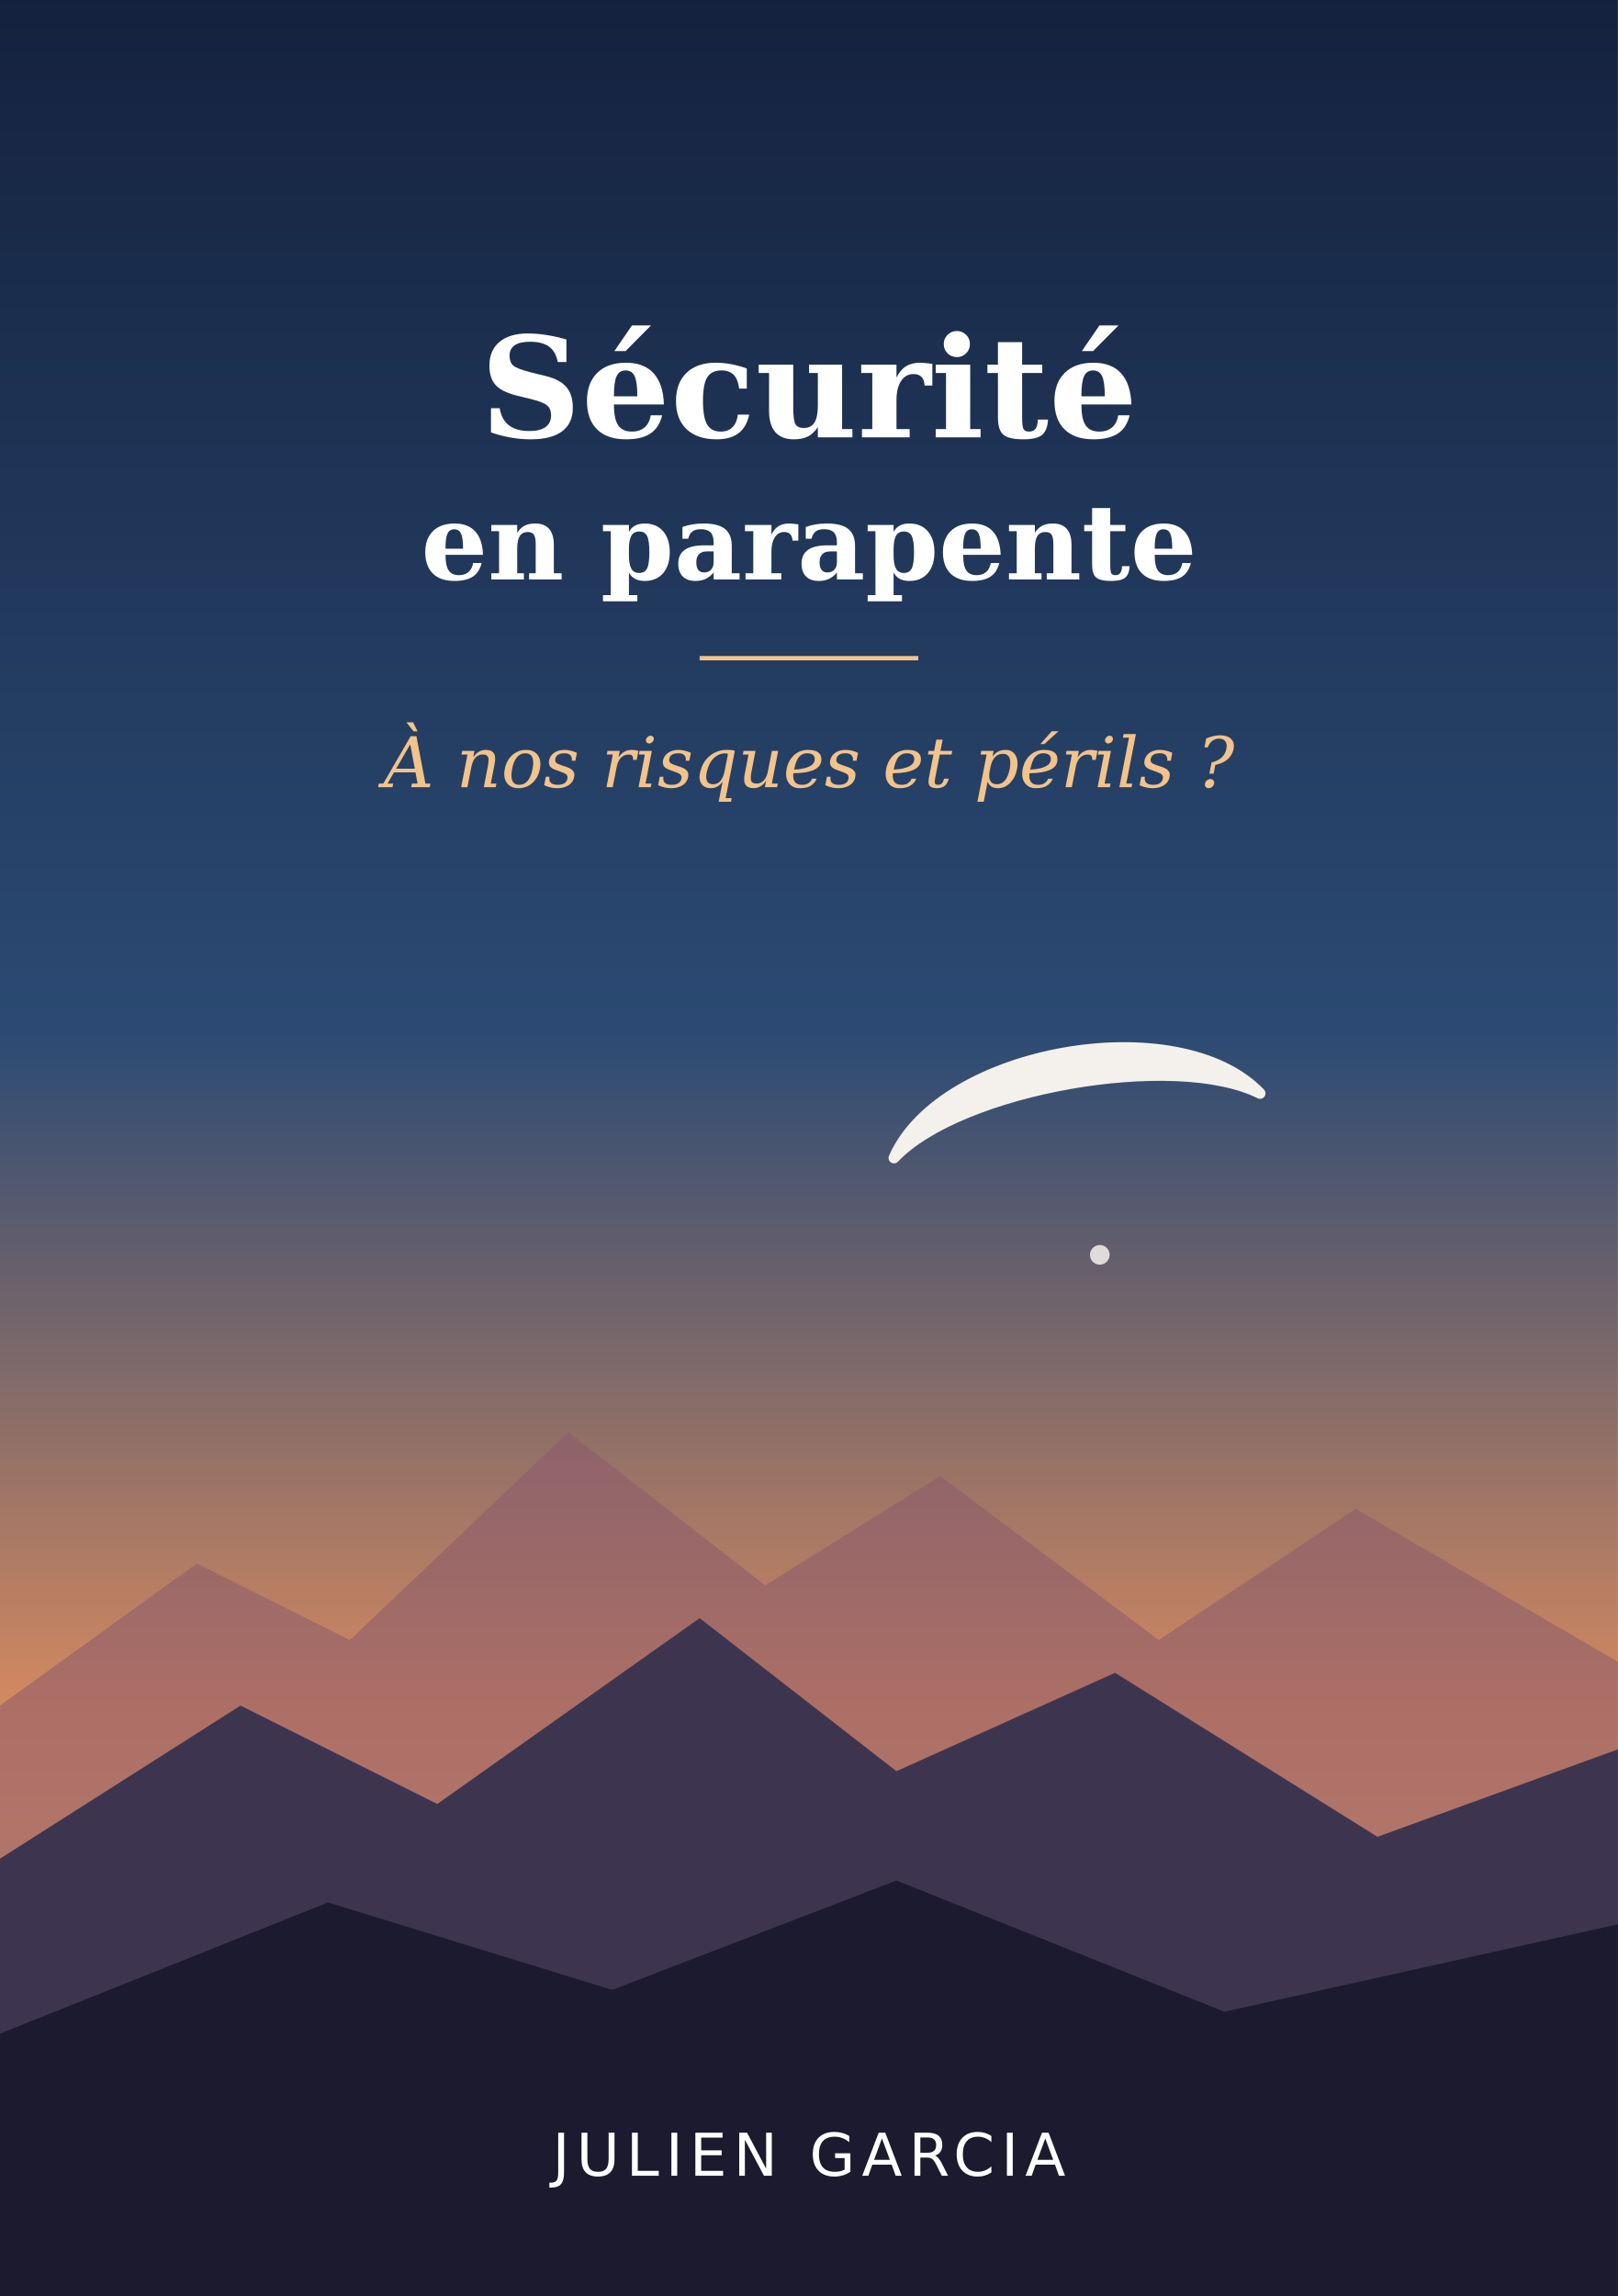
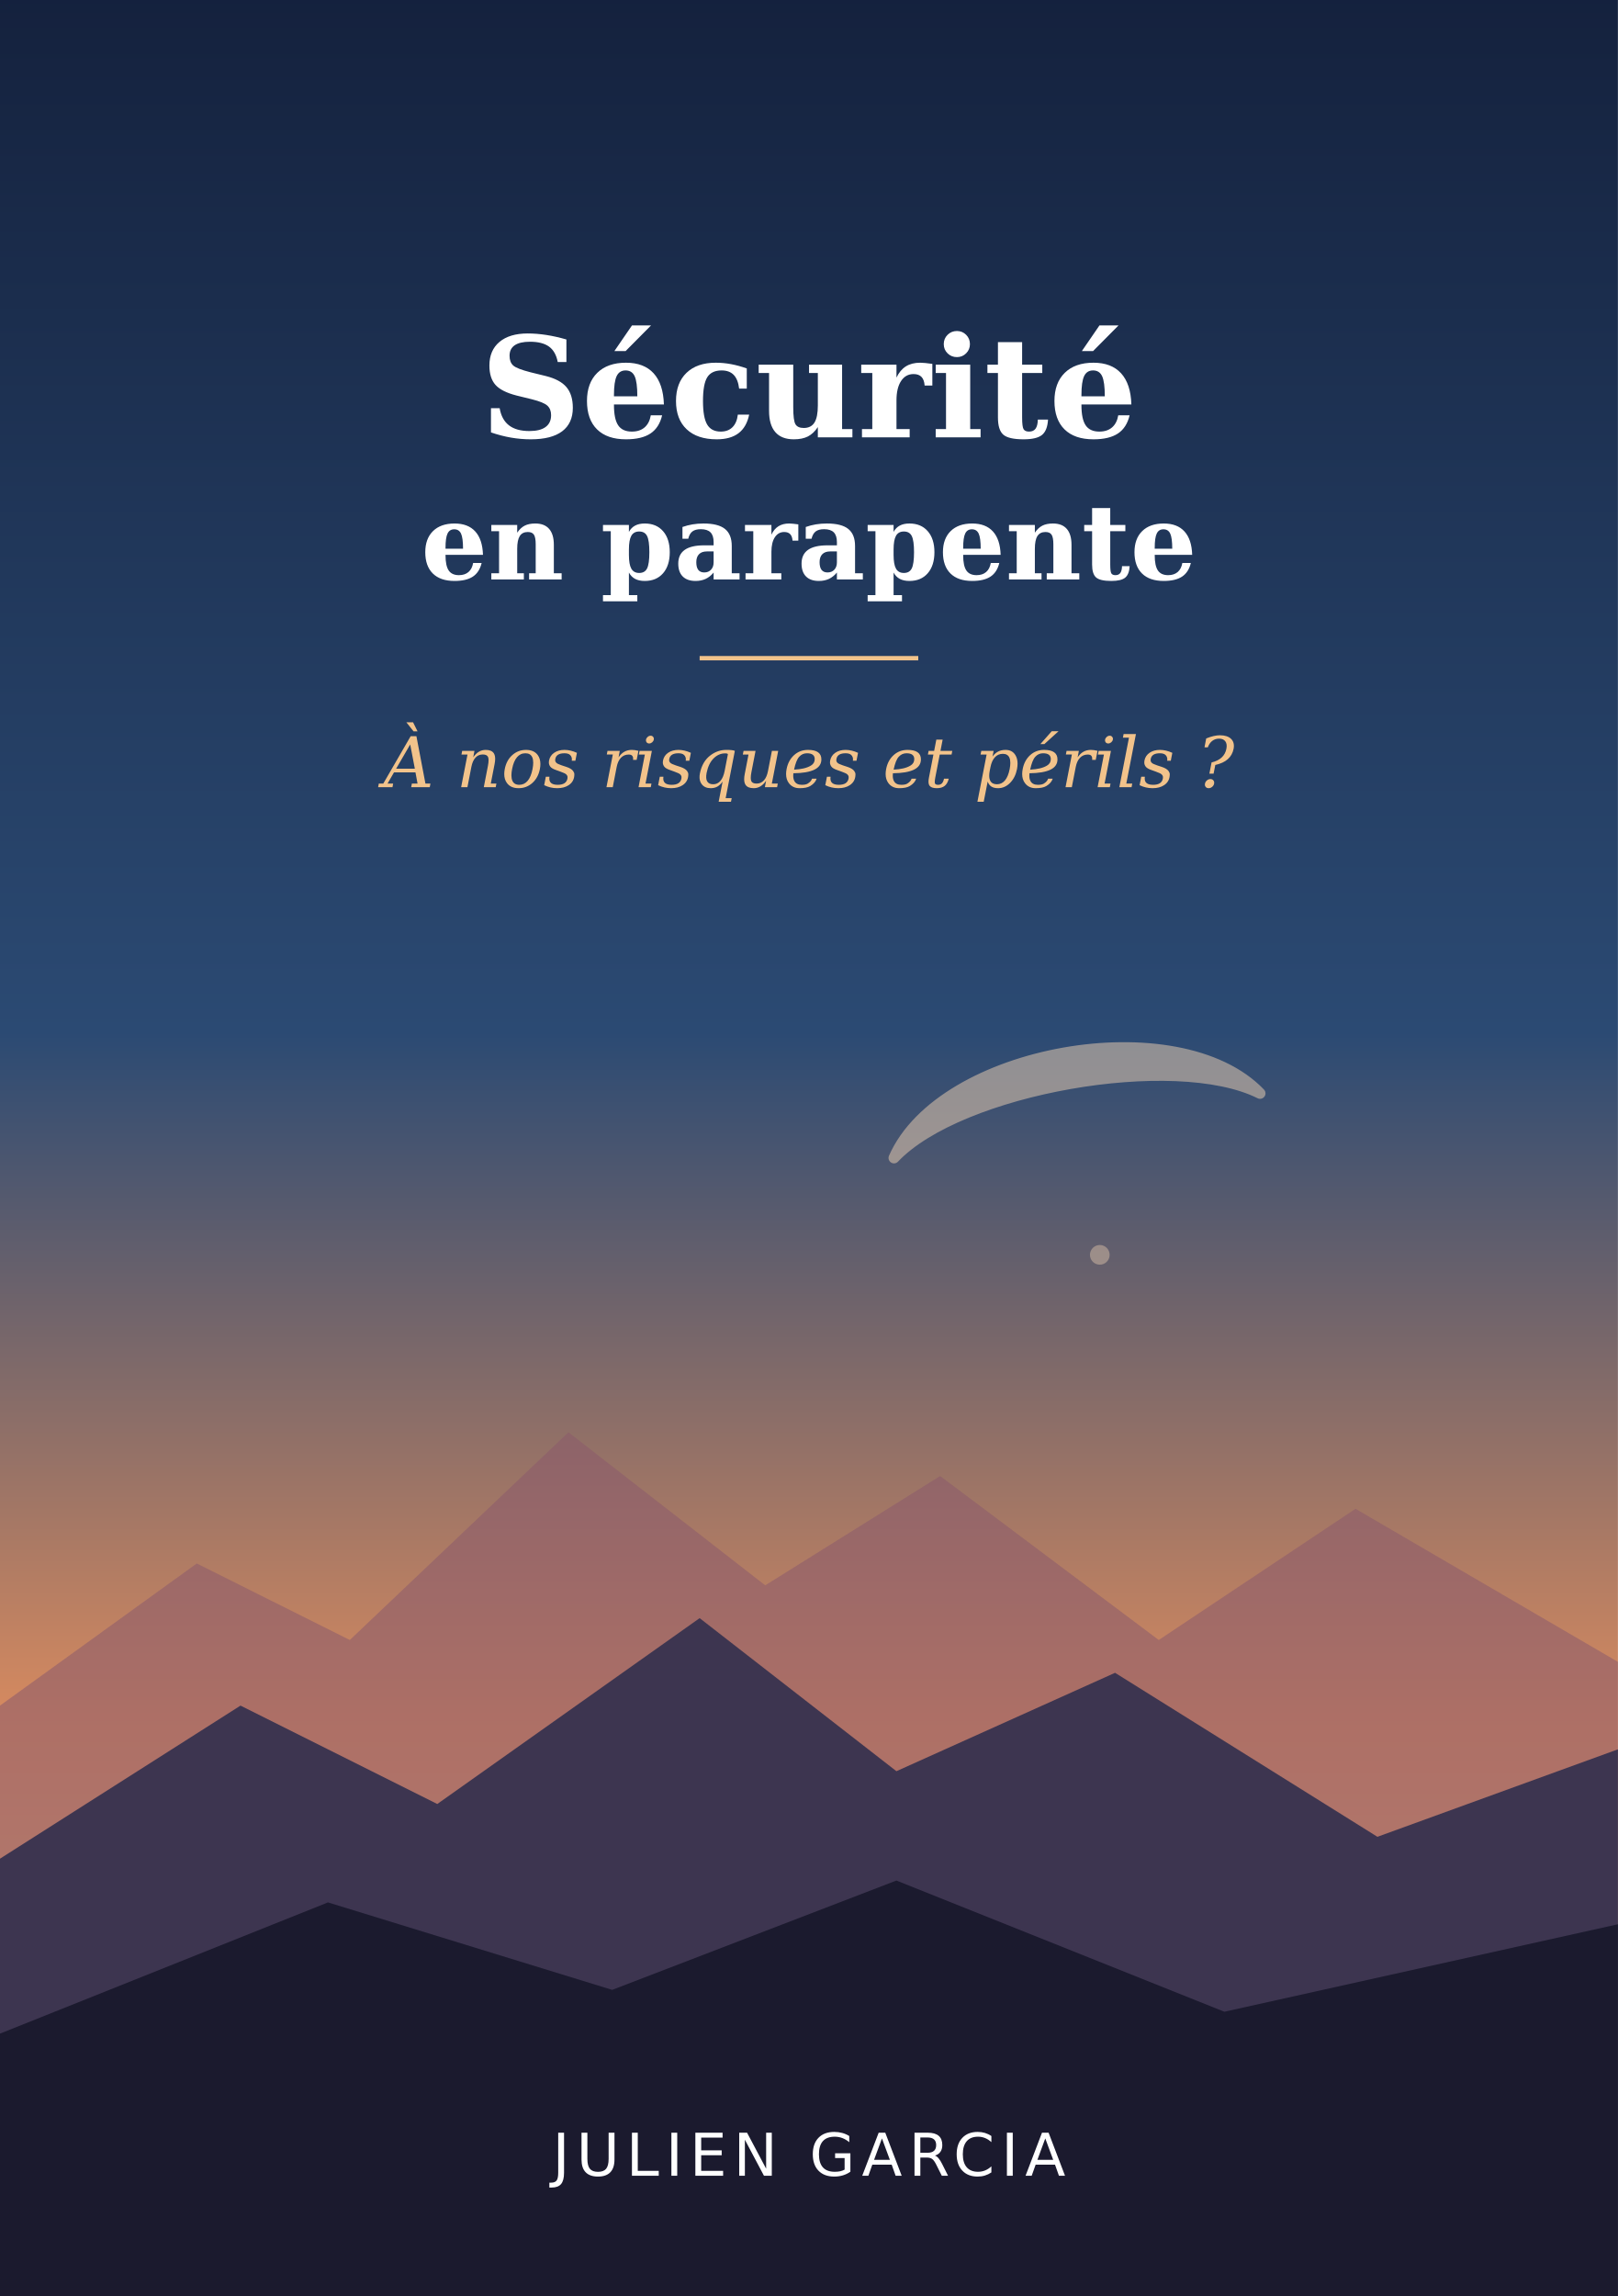
<svg xmlns="http://www.w3.org/2000/svg" width="148mm" height="210mm" viewBox="0 0 1480 2100">
  <defs>
    <linearGradient id="ciel" x1="0" y1="0" x2="0" y2="1">
      <stop offset="0" stop-color="#14213d" />
      <stop offset="0.45" stop-color="#2b4a73" />
      <stop offset="0.75" stop-color="#d98b5f" />
      <stop offset="1" stop-color="#f2c38b" />
    </linearGradient>
  </defs>
  <rect width="1480" height="2100" fill="url(#ciel)" />
  <g font-family="DejaVu Serif" fill="#ffffff" text-anchor="middle">
    <text x="740" y="400" font-size="128" font-weight="bold">Sécurité</text>
    <text x="740" y="530" font-size="96" font-weight="bold">en parapente</text>
    <text x="740" y="720" font-size="64" font-style="italic" fill="#f2c38b">À nos risques et périls ?</text>
  </g>
  <rect x="640" y="600" width="200" height="4" fill="#f2c38b" />
-   <g transform="translate(980 1000) rotate(-10)">
-     <path d="M -170 30 C -110 -60 110 -60 170 30 C 100 -22 -100 -22 -170 30 Z" fill="#f4f1ec" stroke="#f4f1ec" stroke-width="10" stroke-linejoin="round" />
-     <circle cx="0" cy="150" r="9" fill="#f4f1ec" fill-opacity="0.85" />
+   <g transform="translate(980 1000) rotate(-10)" opacity="0.5">
+     <path d="M -170 30 C -110 -60 110 -60 170 30 C 100 -22 -100 -22 -170 30 Z" fill="#f2d3b3" stroke="#f2d3b3" stroke-width="10" stroke-linejoin="round" />
+     <circle cx="0" cy="150" r="9" fill="#f2d3b3" fill-opacity="0.8" />
  </g>
  <path d="M 0 1560 L 180 1430 L 320 1500 L 520 1310 L 700 1450 L 860 1350 L 1060 1500 L 1240 1380 L 1480 1520 L 1480 2100 L 0 2100 Z" fill="#8a5a6b" fill-opacity="0.55" />
  <path d="M 0 1700 L 220 1560 L 400 1650 L 640 1480 L 820 1620 L 1020 1530 L 1260 1680 L 1480 1600 L 1480 2100 L 0 2100 Z" fill="#3d3550" />
  <path d="M 0 1860 L 300 1740 L 560 1820 L 820 1720 L 1120 1840 L 1480 1760 L 1480 2100 L 0 2100 Z" fill="#1b1a2e" />
  <text x="740" y="1990" font-family="DejaVu Sans" font-size="54" letter-spacing="6" fill="#ffffff" text-anchor="middle">JULIEN GARCIA</text>
</svg>
